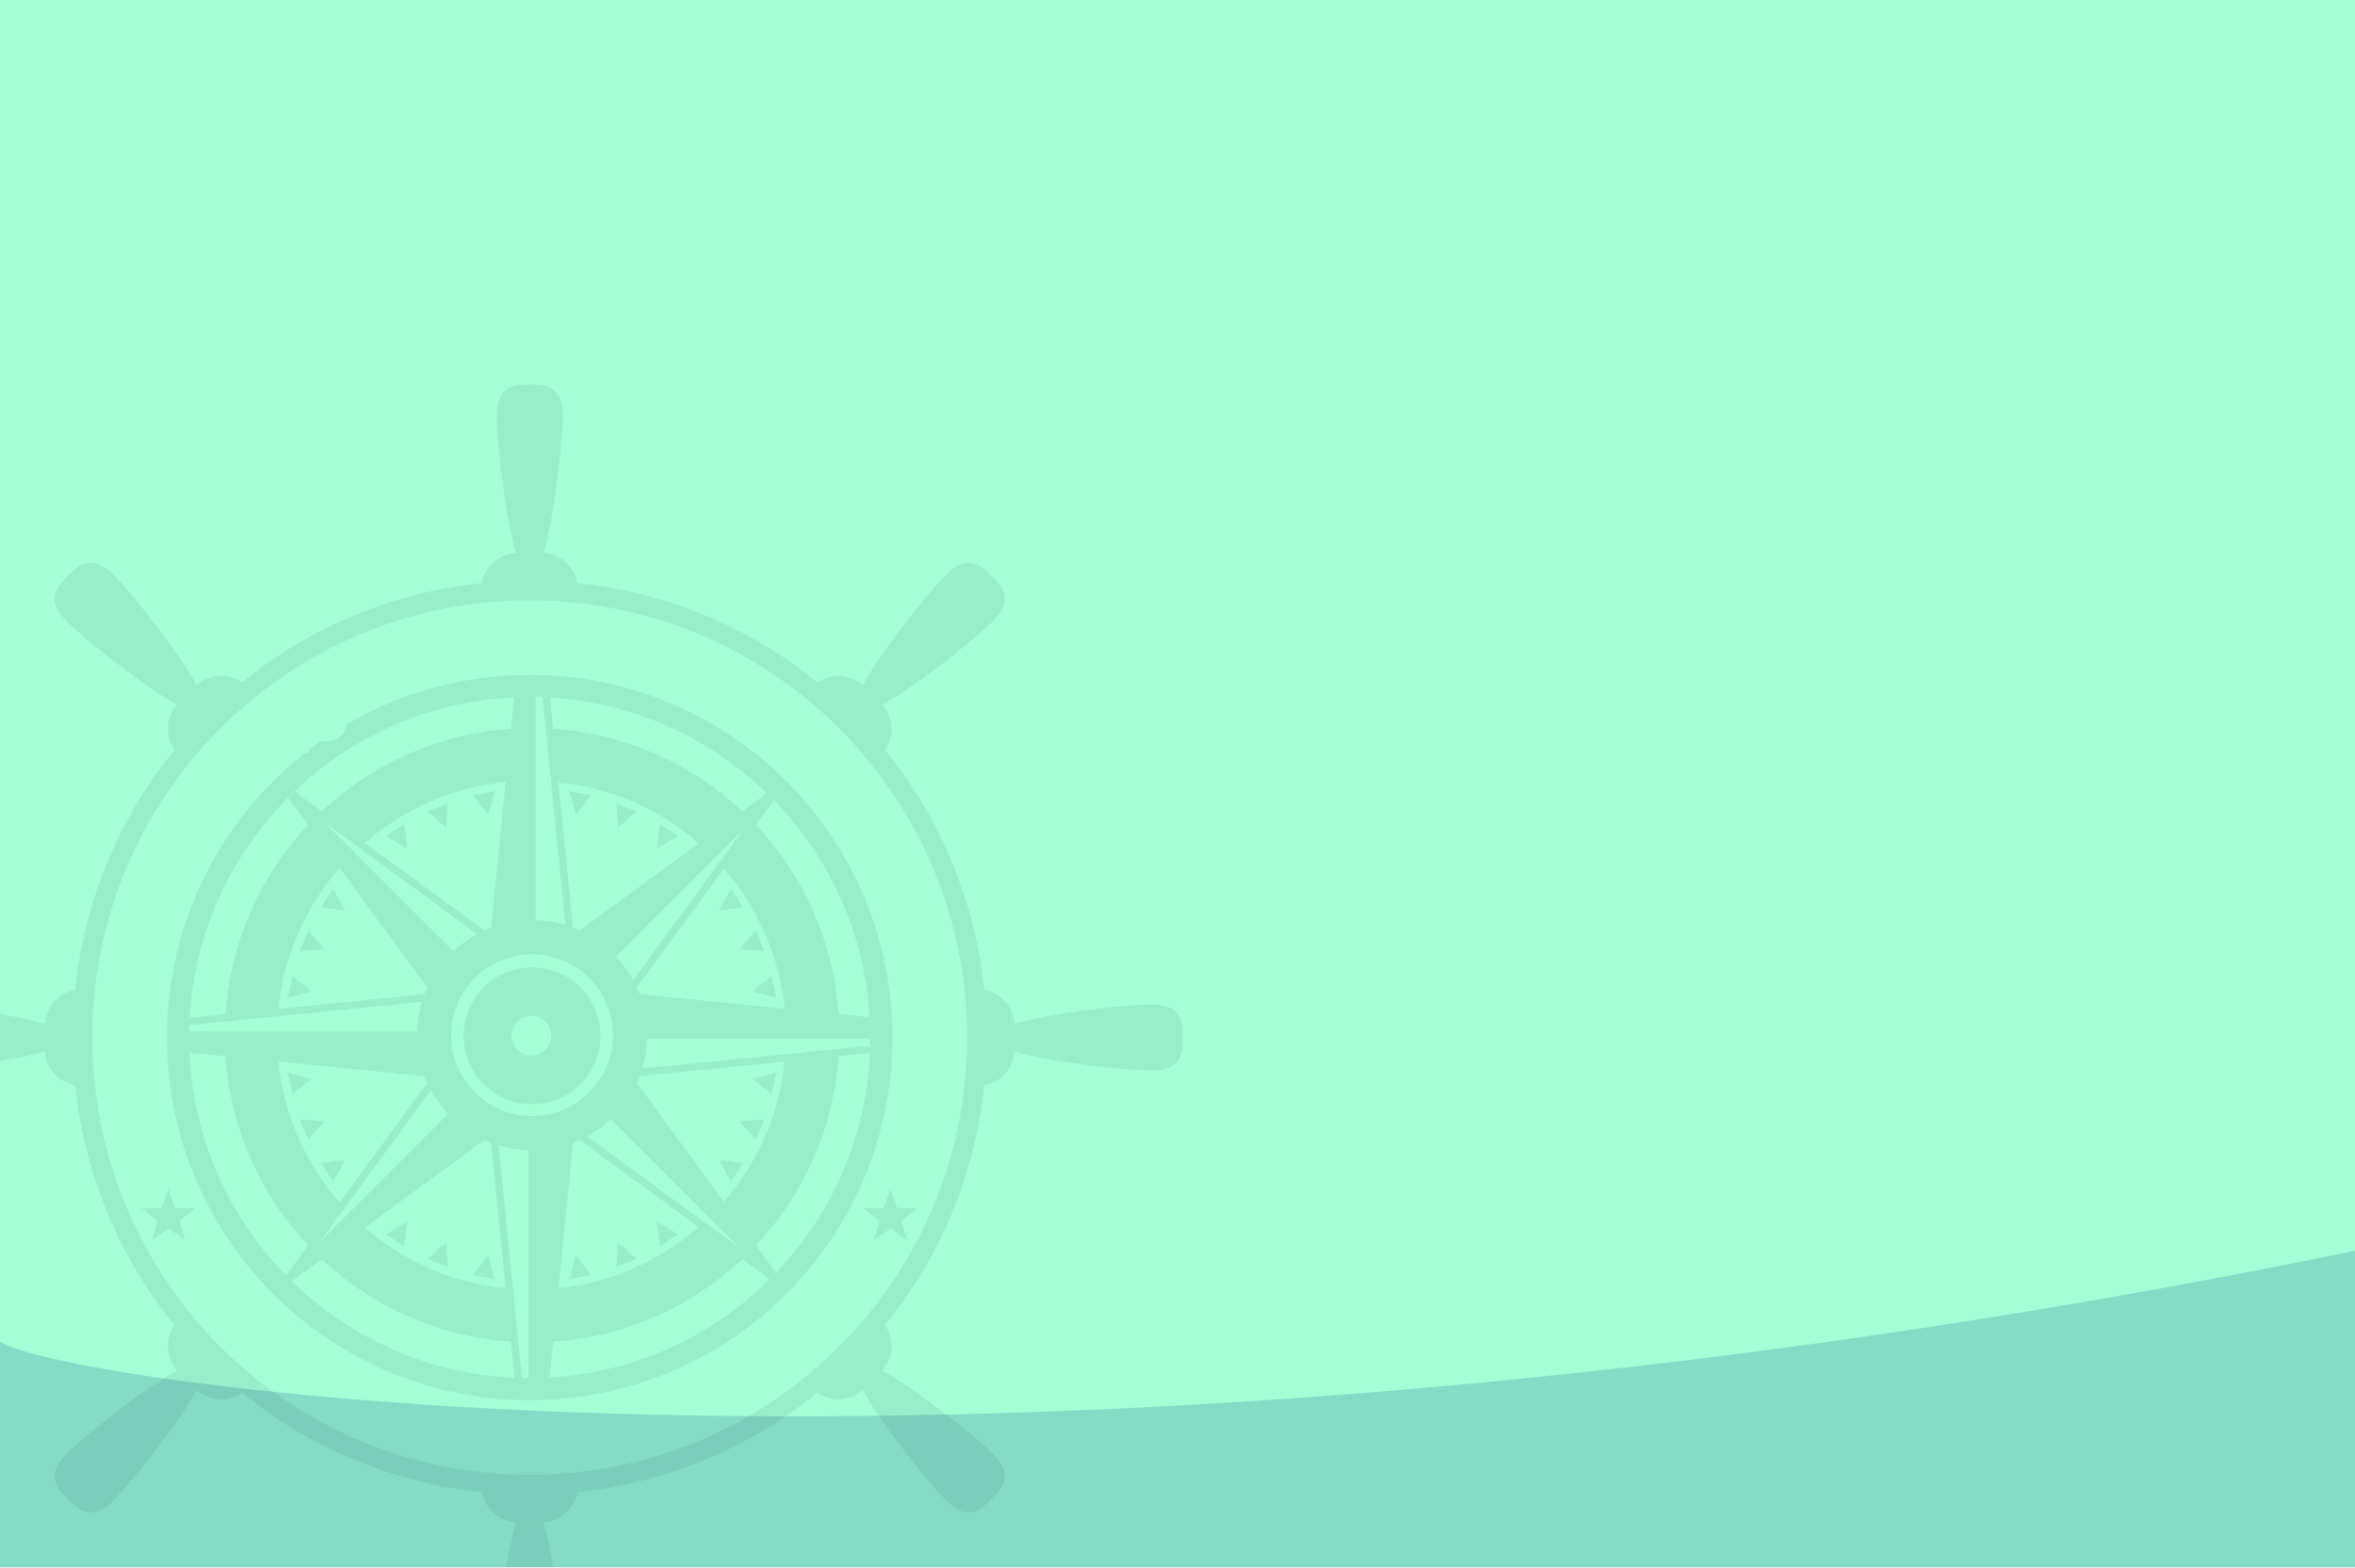
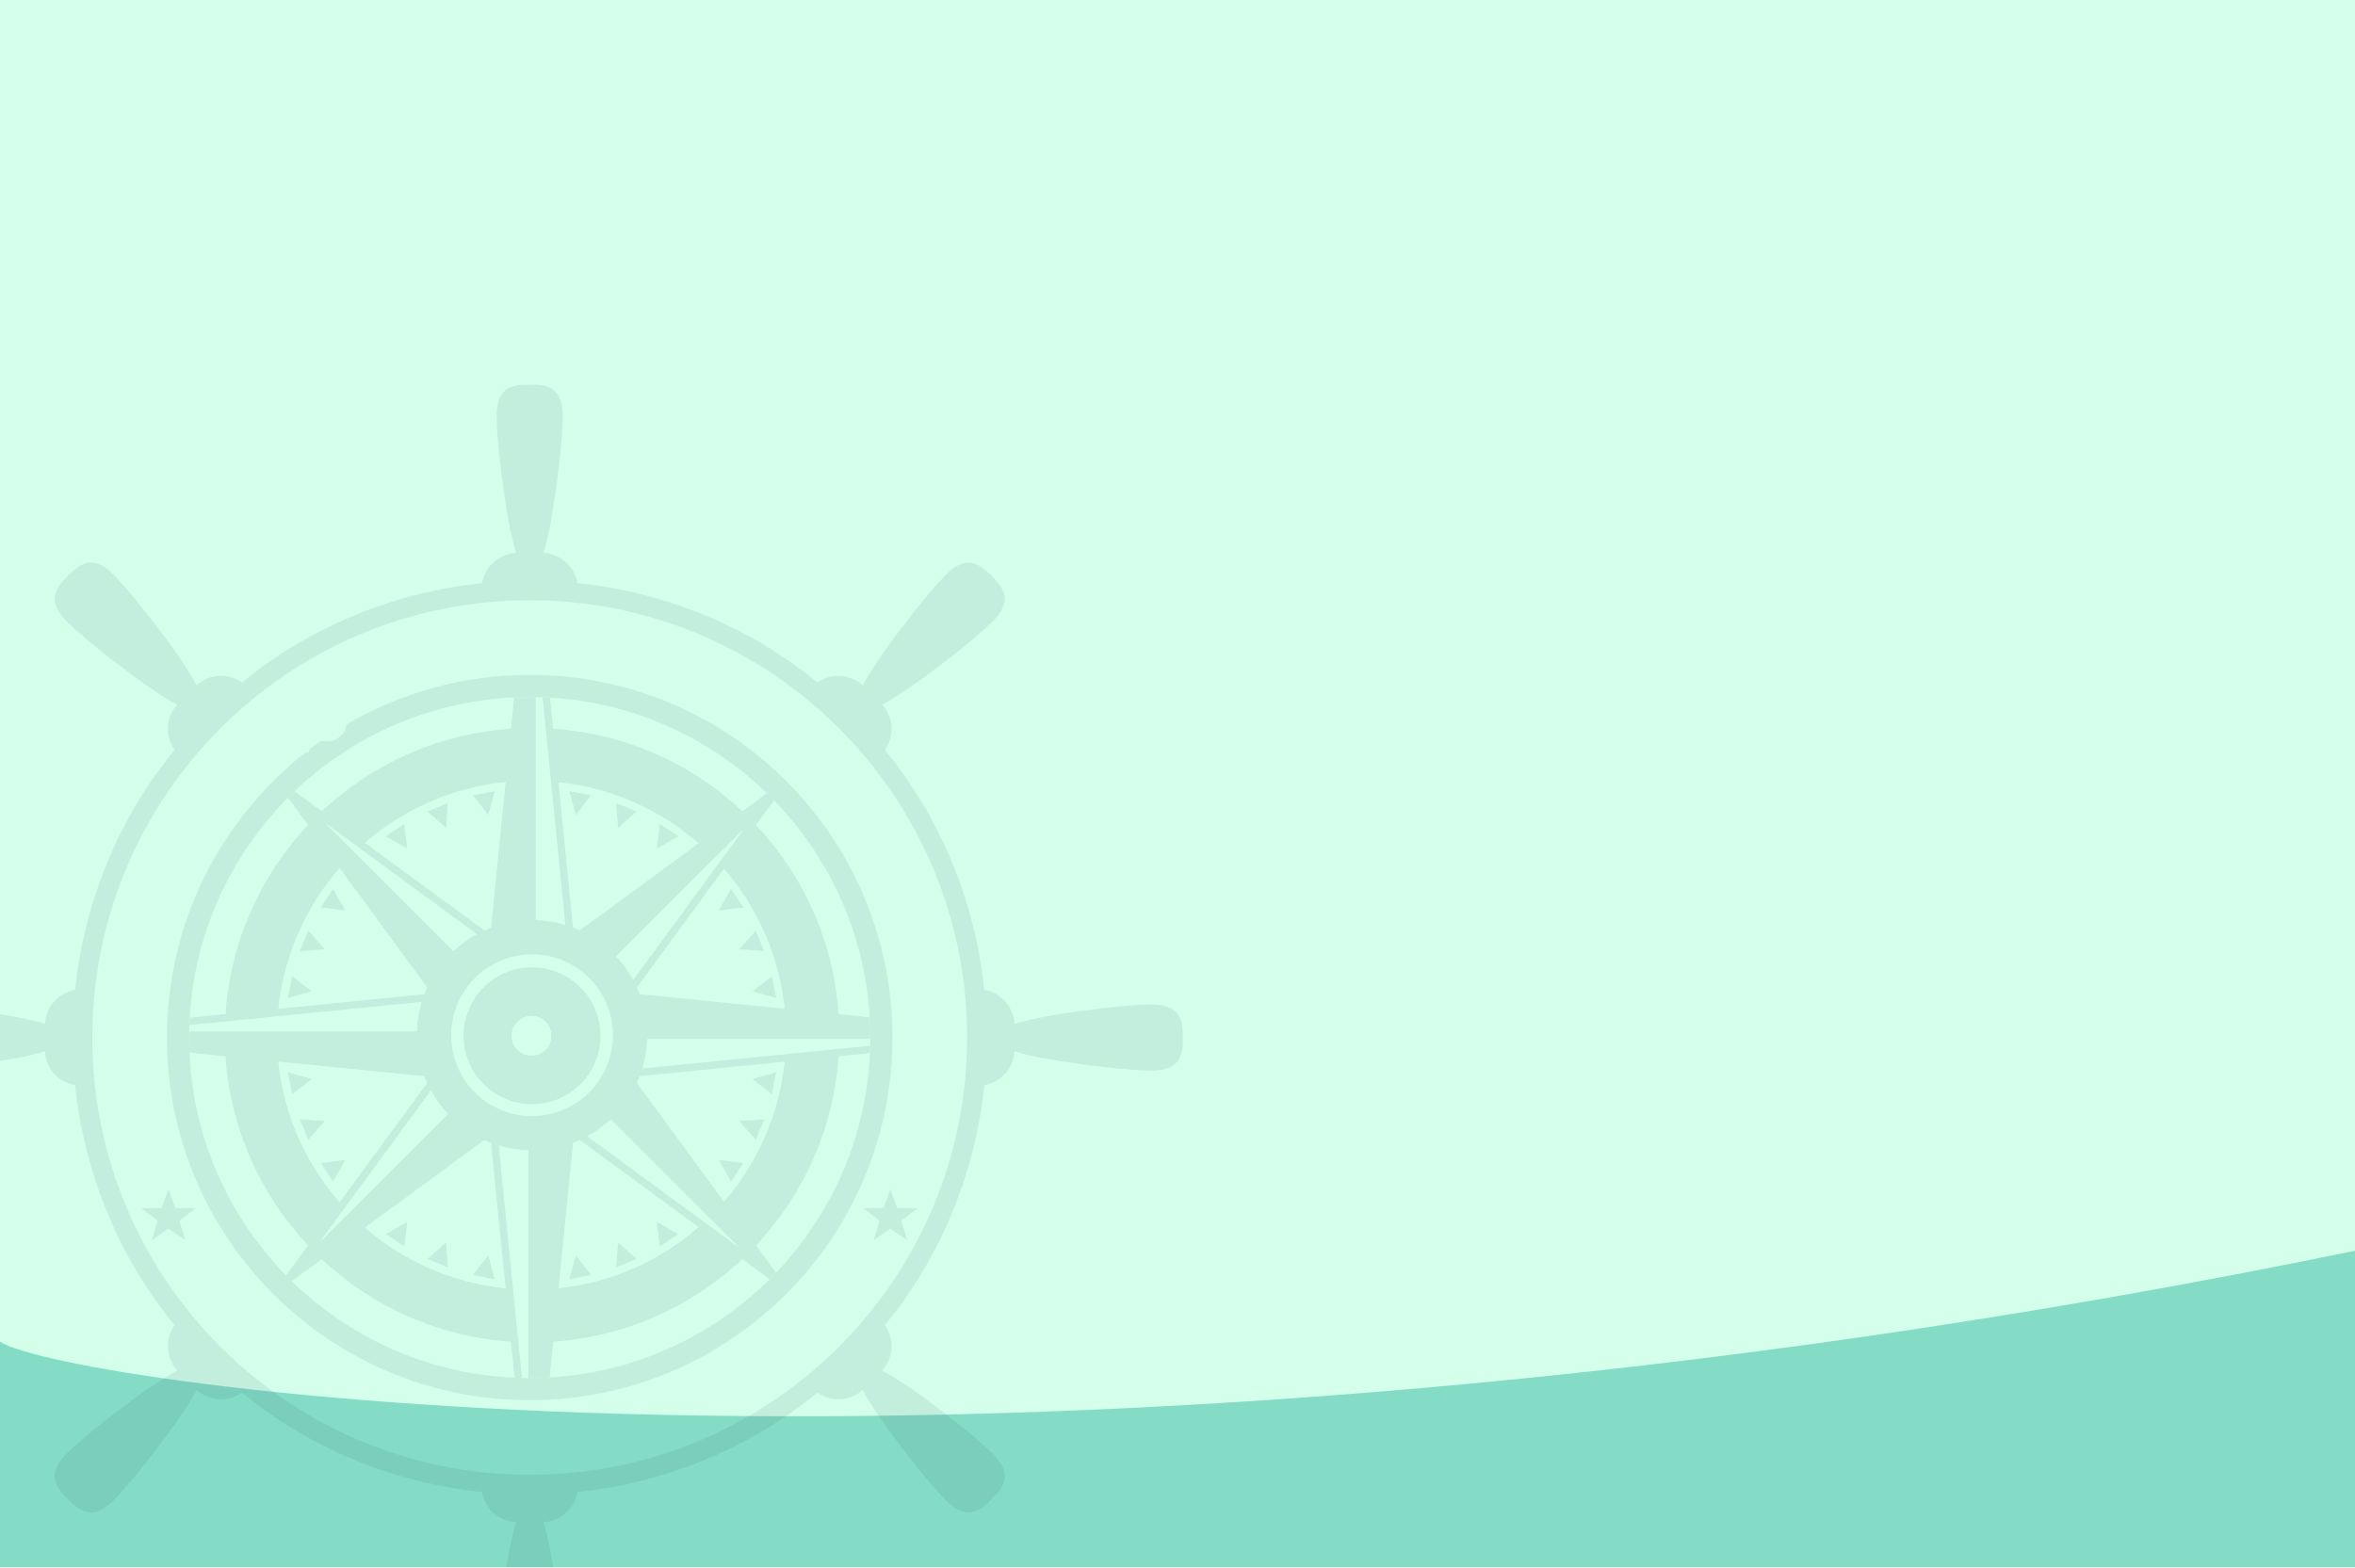
<svg xmlns="http://www.w3.org/2000/svg" width="1280" height="852" viewBox="0 0 1280 852" fill="none">
-   <rect width="1280" height="852" fill="#A5FFD6" />
+   <rect width="1280" height="852" fill="#D4FFEB" />
  <path d="M1280 852H0V729.425C34.4 752.472 551.5 829.97 1280 680V852Z" fill="#84DCC6" />
  <g clip-path="url(#clip0_50_963)">
    <mask id="mask0_50_963" style="mask-type:luminance" maskUnits="userSpaceOnUse" x="309" y="429" width="13" height="15">
      <path d="M312.958 443.287L309.308 429.996L321.401 432.393L312.958 443.287Z" fill="white" />
    </mask>
    <g mask="url(#mask0_50_963)">
      <path d="M312.958 443.287L309.308 429.996L321.401 432.393L312.958 443.287Z" fill="#003049" fill-opacity="0.08" />
    </g>
    <mask id="mask1_50_963" style="mask-type:luminance" maskUnits="userSpaceOnUse" x="334" y="436" width="13" height="15">
      <path d="M335.811 450.22L334.84 436.474L346.223 441.197L335.811 450.22Z" fill="white" />
    </mask>
    <g mask="url(#mask1_50_963)">
      <path d="M335.811 450.22L334.84 436.474L346.223 441.197L335.811 450.22Z" fill="#003049" fill-opacity="0.08" />
    </g>
    <mask id="mask2_50_963" style="mask-type:luminance" maskUnits="userSpaceOnUse" x="356" y="447" width="13" height="15">
      <path d="M356.87 461.48L358.602 447.808L368.854 454.659L356.87 461.48Z" fill="white" />
    </mask>
    <g mask="url(#mask2_50_963)">
      <path d="M356.87 461.48L358.602 447.808L368.854 454.659L356.87 461.48Z" fill="#003049" fill-opacity="0.08" />
    </g>
    <mask id="mask3_50_963" style="mask-type:luminance" maskUnits="userSpaceOnUse" x="390" y="483" width="15" height="13">
      <path d="M390.515 495.123L397.342 483.135L404.178 493.385L390.515 495.123Z" fill="white" />
    </mask>
    <g mask="url(#mask3_50_963)">
      <path d="M390.515 495.123L397.342 483.135L404.178 493.385L390.515 495.123Z" fill="#003049" fill-opacity="0.08" />
    </g>
    <mask id="mask4_50_963" style="mask-type:luminance" maskUnits="userSpaceOnUse" x="401" y="505" width="15" height="13">
      <path d="M415.499 517.15L401.75 516.167L410.776 505.762L415.499 517.15Z" fill="white" />
    </mask>
    <g mask="url(#mask4_50_963)">
      <path d="M415.499 517.15L401.75 516.167L410.776 505.762L415.499 517.15Z" fill="#003049" fill-opacity="0.08" />
    </g>
    <mask id="mask5_50_963" style="mask-type:luminance" maskUnits="userSpaceOnUse" x="408" y="530" width="14" height="13">
      <path d="M421.999 542.676L408.719 539.038L419.597 530.583L421.999 542.676Z" fill="white" />
    </mask>
    <g mask="url(#mask5_50_963)">
      <path d="M421.999 542.676L408.719 539.038L419.597 530.583L421.999 542.676Z" fill="#003049" fill-opacity="0.08" />
    </g>
    <mask id="mask6_50_963" style="mask-type:luminance" maskUnits="userSpaceOnUse" x="408" y="582" width="14" height="14">
      <path d="M419.597 595.026L408.719 586.591L421.999 582.947L419.597 595.026Z" fill="white" />
    </mask>
    <g mask="url(#mask6_50_963)">
      <path d="M419.597 595.026L408.719 586.591L421.999 582.947L419.597 595.026Z" fill="#003049" fill-opacity="0.08" />
    </g>
    <mask id="mask7_50_963" style="mask-type:luminance" maskUnits="userSpaceOnUse" x="401" y="608" width="15" height="12">
      <path d="M410.776 619.85L401.75 609.433L415.499 608.456L410.776 619.85Z" fill="white" />
    </mask>
    <g mask="url(#mask7_50_963)">
      <path d="M410.776 619.85L401.75 609.433L415.499 608.456L410.776 619.85Z" fill="#003049" fill-opacity="0.08" />
    </g>
    <mask id="mask8_50_963" style="mask-type:luminance" maskUnits="userSpaceOnUse" x="390" y="630" width="15" height="13">
      <path d="M397.342 642.482L390.515 630.511L404.178 632.23L397.342 642.482Z" fill="white" />
    </mask>
    <g mask="url(#mask8_50_963)">
      <path d="M397.342 642.482L390.515 630.511L404.178 632.23L397.342 642.482Z" fill="#003049" fill-opacity="0.08" />
    </g>
    <mask id="mask9_50_963" style="mask-type:luminance" maskUnits="userSpaceOnUse" x="356" y="664" width="13" height="14">
      <path d="M358.602 677.797L356.87 664.128L368.854 670.959L358.602 677.797Z" fill="white" />
    </mask>
    <g mask="url(#mask9_50_963)">
      <path d="M358.602 677.797L356.87 664.128L368.854 670.959L358.602 677.797Z" fill="#003049" fill-opacity="0.08" />
    </g>
    <mask id="mask10_50_963" style="mask-type:luminance" maskUnits="userSpaceOnUse" x="334" y="675" width="13" height="15">
      <path d="M334.84 689.135L335.811 675.412L346.223 684.426L334.84 689.135Z" fill="white" />
    </mask>
    <g mask="url(#mask10_50_963)">
      <path d="M334.84 689.135L335.811 675.412L346.223 684.426L334.84 689.135Z" fill="#003049" fill-opacity="0.08" />
    </g>
    <mask id="mask11_50_963" style="mask-type:luminance" maskUnits="userSpaceOnUse" x="309" y="682" width="13" height="14">
      <path d="M309.308 695.61L312.958 682.341L321.401 693.213L309.308 695.61Z" fill="white" />
    </mask>
    <g mask="url(#mask11_50_963)">
      <path d="M309.308 695.61L312.958 682.341L321.401 693.213L309.308 695.61Z" fill="#003049" fill-opacity="0.08" />
    </g>
    <mask id="mask12_50_963" style="mask-type:luminance" maskUnits="userSpaceOnUse" x="256" y="682" width="14" height="14">
      <path d="M269.046 695.61L256.968 693.213L265.402 682.341L269.046 695.61Z" fill="white" />
    </mask>
    <g mask="url(#mask12_50_963)">
      <path d="M269.046 695.61L256.968 693.213L265.402 682.341L269.046 695.61Z" fill="#003049" fill-opacity="0.08" />
    </g>
    <mask id="mask13_50_963" style="mask-type:luminance" maskUnits="userSpaceOnUse" x="232" y="675" width="12" height="15">
      <path d="M243.517 689.135L232.132 684.426L242.54 675.412L243.517 689.135Z" fill="white" />
    </mask>
    <g mask="url(#mask13_50_963)">
      <path d="M243.517 689.135L232.132 684.426L242.54 675.412L243.517 689.135Z" fill="#003049" fill-opacity="0.08" />
    </g>
    <mask id="mask14_50_963" style="mask-type:luminance" maskUnits="userSpaceOnUse" x="209" y="664" width="13" height="14">
      <path d="M219.772 677.797L209.517 670.959L221.491 664.128L219.772 677.797Z" fill="white" />
    </mask>
    <g mask="url(#mask14_50_963)">
      <path d="M219.772 677.797L209.517 670.959L221.491 664.128L219.772 677.797Z" fill="#003049" fill-opacity="0.08" />
    </g>
    <mask id="mask15_50_963" style="mask-type:luminance" maskUnits="userSpaceOnUse" x="174" y="630" width="14" height="13">
      <path d="M181.026 642.482L174.185 632.23L187.851 630.511L181.026 642.482Z" fill="white" />
    </mask>
    <g mask="url(#mask15_50_963)">
      <path d="M181.026 642.482L174.185 632.23L187.851 630.511L181.026 642.482Z" fill="#003049" fill-opacity="0.08" />
    </g>
    <mask id="mask16_50_963" style="mask-type:luminance" maskUnits="userSpaceOnUse" x="162" y="608" width="15" height="12">
      <path d="M167.565 619.85L162.862 608.456L176.59 609.433L167.565 619.85Z" fill="white" />
    </mask>
    <g mask="url(#mask16_50_963)">
      <path d="M167.565 619.85L162.862 608.456L176.59 609.433L167.565 619.85Z" fill="#003049" fill-opacity="0.08" />
    </g>
    <mask id="mask17_50_963" style="mask-type:luminance" maskUnits="userSpaceOnUse" x="156" y="582" width="14" height="14">
      <path d="M158.786 595.026L156.384 582.947L169.664 586.591L158.786 595.026Z" fill="white" />
    </mask>
    <g mask="url(#mask17_50_963)">
      <path d="M158.786 595.026L156.384 582.947L169.664 586.591L158.786 595.026Z" fill="#003049" fill-opacity="0.08" />
    </g>
    <mask id="mask18_50_963" style="mask-type:luminance" maskUnits="userSpaceOnUse" x="156" y="530" width="14" height="13">
      <path d="M156.384 542.676L158.786 530.583L169.664 539.038L156.384 542.676Z" fill="white" />
    </mask>
    <g mask="url(#mask18_50_963)">
      <path d="M156.384 542.676L158.786 530.583L169.664 539.038L156.384 542.676Z" fill="#003049" fill-opacity="0.08" />
    </g>
    <mask id="mask19_50_963" style="mask-type:luminance" maskUnits="userSpaceOnUse" x="162" y="505" width="15" height="13">
      <path d="M162.862 517.156L167.565 505.767L176.59 516.179L162.862 517.156Z" fill="white" />
    </mask>
    <g mask="url(#mask19_50_963)">
      <path d="M162.862 517.156L167.565 505.767L176.59 516.179L162.862 517.156Z" fill="#003049" fill-opacity="0.08" />
    </g>
    <mask id="mask20_50_963" style="mask-type:luminance" maskUnits="userSpaceOnUse" x="174" y="483" width="14" height="13">
      <path d="M187.851 495.123L174.185 493.385L181.026 483.135L187.851 495.123Z" fill="white" />
    </mask>
    <g mask="url(#mask20_50_963)">
      <path d="M187.851 495.123L174.185 493.385L181.026 483.135L187.851 495.123Z" fill="#003049" fill-opacity="0.08" />
    </g>
    <mask id="mask21_50_963" style="mask-type:luminance" maskUnits="userSpaceOnUse" x="209" y="447" width="13" height="15">
      <path d="M221.491 461.48L209.517 454.659L219.772 447.808L221.491 461.48Z" fill="white" />
    </mask>
    <g mask="url(#mask21_50_963)">
      <path d="M221.491 461.48L209.517 454.659L219.772 447.808L221.491 461.48Z" fill="#003049" fill-opacity="0.08" />
    </g>
    <mask id="mask22_50_963" style="mask-type:luminance" maskUnits="userSpaceOnUse" x="232" y="436" width="12" height="15">
      <path d="M242.54 450.22L232.132 441.197L243.517 436.474L242.54 450.22Z" fill="white" />
    </mask>
    <g mask="url(#mask22_50_963)">
      <path d="M242.54 450.22L232.132 441.197L243.517 436.474L242.54 450.22Z" fill="#003049" fill-opacity="0.08" />
    </g>
    <mask id="mask23_50_963" style="mask-type:luminance" maskUnits="userSpaceOnUse" x="256" y="429" width="14" height="15">
      <path d="M265.402 443.287L256.968 432.393L269.046 429.996L265.402 443.287Z" fill="white" />
    </mask>
    <g mask="url(#mask23_50_963)">
      <path d="M265.402 443.287L256.968 432.393L269.046 429.996L265.402 443.287Z" fill="#003049" fill-opacity="0.08" />
    </g>
    <mask id="mask24_50_963" style="mask-type:luminance" maskUnits="userSpaceOnUse" x="102" y="378" width="372" height="372">
-       <path d="M287.915 749.198C287.642 749.198 287.361 749.195 287.085 749.195V625.442C281.57 625.257 276.231 624.371 271.167 622.849L283.794 749.152C282.391 749.121 280.98 749.076 279.585 749.013L277.634 729.5C237.971 726.799 202.116 710.276 174.855 684.693L158.647 696.581C157.554 695.513 156.472 694.431 155.407 693.341L167.326 677.087C141.738 649.832 125.195 614.003 122.48 574.348L102.992 572.399C102.87 569.647 102.81 566.87 102.81 564.087C102.81 562.956 102.818 561.832 102.838 560.707H226.543C226.733 555.189 227.622 549.853 229.138 544.783L102.926 557.407C102.978 555.998 103.043 554.598 103.125 553.195L122.494 551.256C125.195 511.598 141.707 475.748 167.292 448.479L156.489 433.736C157.693 432.521 158.914 431.325 160.152 430.144L174.895 440.953C202.156 415.37 237.979 398.819 277.634 396.112L279.327 379.171C282.172 379.044 285.038 378.975 287.915 378.975C289.031 378.975 290.153 378.987 291.266 379.007V500.187C296.801 500.368 302.126 501.263 307.193 502.782L294.822 379.103C296.233 379.154 297.647 379.223 299.047 379.305L300.729 396.112C340.381 398.819 376.235 415.336 403.502 440.93L416.776 431.197C418.134 432.515 419.469 433.85 420.786 435.207L411.031 448.519C436.617 475.785 453.165 511.601 455.874 551.256L472.69 552.94C472.909 556.629 473.02 560.344 473.02 564.087C473.02 564.354 473.02 564.629 473.017 564.896H351.795C351.613 570.417 350.724 575.751 349.21 580.823L472.968 568.443C472.937 569.852 472.889 571.258 472.824 572.658L455.866 574.353C453.16 614.003 436.608 649.818 411.031 677.087L421.857 691.855C420.676 693.094 419.48 694.312 418.265 695.516L403.474 684.67C376.216 710.259 340.381 726.799 300.729 729.505L298.792 748.883C295.194 749.09 291.567 749.198 287.915 749.198ZM263.247 619.873L198.427 667.414C219.321 685.491 245.69 697.388 274.72 700.353L266.817 621.375C265.61 620.915 264.42 620.41 263.247 619.873ZM315.102 619.867C313.943 620.404 312.756 620.904 311.543 621.364L303.646 700.324C332.562 697.246 358.79 685.247 379.581 667.142L315.102 619.867ZM331.989 608.572C328.177 612.134 323.934 615.241 319.314 617.774L401.327 677.908L367.647 644.234L331.989 608.572ZM234.211 592.952L174.085 674.94L243.409 605.616C239.842 601.805 236.752 597.556 234.211 592.952ZM151.334 577.233C154.35 606.309 166.378 632.695 184.562 653.575L232.12 588.738C231.584 587.568 231.087 586.375 230.618 585.159L151.334 577.233ZM426.384 577.293L347.731 585.159C347.27 586.369 346.774 587.551 346.237 588.727L393.52 653.197C411.5 632.392 423.377 606.164 426.384 577.293ZM289.179 518.931C264.936 518.931 245.309 538.589 245.309 562.812C245.309 587.034 264.936 606.681 289.179 606.681C313.395 606.681 333.051 587.034 333.051 562.812C333.051 538.589 313.395 518.931 289.179 518.931ZM184.562 472.02C166.378 492.908 154.398 519.297 151.374 548.373L230.621 540.441C231.087 539.237 231.584 538.044 232.12 536.868L184.562 472.02ZM393.514 472.409L346.237 536.885C346.765 538.055 347.265 539.237 347.719 540.435L426.427 548.31C423.414 519.439 411.511 493.22 393.514 472.409ZM404.255 450.697L334.939 520.007C338.501 523.815 341.605 528.064 344.127 532.668L404.255 450.697ZM177.056 447.712L246.383 517.039C250.191 513.478 254.44 510.382 259.041 507.846L177.056 447.712ZM303.646 425.336L311.543 504.259C312.748 504.719 313.929 505.216 315.096 505.75L379.609 458.447C358.809 440.348 332.568 428.406 303.646 425.336ZM274.726 425.233C245.698 428.184 219.346 440.138 198.452 458.22L263.255 505.75C264.434 505.216 265.612 504.719 266.817 504.254L274.726 425.233Z" fill="white" />
+       <path d="M287.915 749.198C287.642 749.198 287.361 749.195 287.085 749.195V625.442C281.57 625.257 276.231 624.371 271.167 622.849L283.794 749.152C282.391 749.121 280.98 749.076 279.585 749.013L277.634 729.5C237.971 726.799 202.116 710.276 174.855 684.693L158.647 696.581C157.554 695.513 156.472 694.431 155.407 693.341L167.326 677.087C141.738 649.832 125.195 614.003 122.48 574.348L102.992 572.399C102.87 569.647 102.81 566.87 102.81 564.087C102.81 562.956 102.818 561.832 102.838 560.707H226.543C226.733 555.189 227.622 549.853 229.138 544.783L102.926 557.407C102.978 555.998 103.043 554.598 103.125 553.195L122.494 551.256C125.195 511.598 141.707 475.748 167.292 448.479L156.489 433.736C157.693 432.521 158.914 431.325 160.152 430.144L174.895 440.953C202.156 415.37 237.979 398.819 277.634 396.112L279.327 379.171C282.172 379.044 285.038 378.975 287.915 378.975C289.031 378.975 290.153 378.987 291.266 379.007V500.187C296.801 500.368 302.126 501.263 307.193 502.782L294.822 379.103C296.233 379.154 297.647 379.223 299.047 379.305L300.729 396.112C340.381 398.819 376.235 415.336 403.502 440.93L416.776 431.197C418.134 432.515 419.469 433.85 420.786 435.207L411.031 448.519C436.617 475.785 453.165 511.601 455.874 551.256L472.69 552.94C472.909 556.629 473.02 560.344 473.02 564.087C473.02 564.354 473.02 564.629 473.017 564.896H351.795C351.613 570.417 350.724 575.751 349.21 580.823L472.969 568.443C472.937 569.852 472.889 571.258 472.824 572.658L455.866 574.353C453.16 614.003 436.608 649.818 411.031 677.087L421.857 691.855C420.676 693.094 419.48 694.312 418.265 695.516L403.474 684.67C376.216 710.259 340.381 726.799 300.729 729.505L298.792 748.883C295.194 749.09 291.567 749.198 287.915 749.198ZM263.247 619.873L198.427 667.414C219.321 685.491 245.69 697.388 274.72 700.353L266.817 621.375C265.61 620.915 264.42 620.41 263.247 619.873ZM315.102 619.867C313.943 620.404 312.756 620.904 311.543 621.364L303.646 700.324C332.562 697.246 358.79 685.247 379.581 667.142L315.102 619.867ZM331.989 608.572C328.177 612.134 323.934 615.241 319.314 617.774L401.327 677.908L367.647 644.234L331.989 608.572ZM234.211 592.952L174.085 674.94L243.409 605.616C239.842 601.805 236.752 597.556 234.211 592.952ZM151.334 577.233C154.35 606.309 166.378 632.695 184.562 653.575L232.12 588.738C231.584 587.568 231.087 586.375 230.618 585.16L151.334 577.233ZM426.384 577.293L347.731 585.16C347.27 586.369 346.774 587.551 346.237 588.727L393.52 653.197C411.5 632.392 423.377 606.164 426.384 577.293ZM289.179 518.931C264.936 518.931 245.309 538.589 245.309 562.812C245.309 587.034 264.936 606.681 289.179 606.681C313.395 606.681 333.051 587.034 333.051 562.812C333.051 538.589 313.395 518.931 289.179 518.931ZM184.562 472.02C166.378 492.908 154.398 519.297 151.374 548.373L230.621 540.441C231.087 539.237 231.584 538.044 232.12 536.868L184.562 472.02ZM393.514 472.409L346.237 536.885C346.765 538.055 347.265 539.237 347.719 540.435L426.427 548.31C423.414 519.439 411.511 493.22 393.514 472.409ZM404.255 450.697L334.939 520.007C338.501 523.815 341.605 528.064 344.127 532.668L404.255 450.697ZM177.056 447.712L246.383 517.039C250.191 513.478 254.44 510.382 259.041 507.846L177.056 447.712ZM303.646 425.336L311.543 504.259C312.748 504.719 313.929 505.216 315.096 505.75L379.609 458.447C358.809 440.348 332.568 428.406 303.646 425.336ZM274.726 425.233C245.698 428.184 219.346 440.138 198.452 458.22L263.255 505.75C264.434 505.216 265.612 504.719 266.817 504.254L274.726 425.233Z" fill="white" />
    </mask>
    <g mask="url(#mask24_50_963)">
-       <path d="M287.915 749.198C287.642 749.198 287.361 749.195 287.085 749.195V625.442C281.57 625.257 276.231 624.371 271.167 622.849L283.794 749.152C282.391 749.121 280.98 749.076 279.585 749.013L277.634 729.5C237.971 726.799 202.116 710.276 174.855 684.693L158.647 696.581C157.554 695.513 156.472 694.431 155.407 693.341L167.326 677.087C141.738 649.832 125.195 614.003 122.48 574.348L102.992 572.399C102.87 569.647 102.81 566.87 102.81 564.087C102.81 562.956 102.818 561.832 102.838 560.707H226.543C226.733 555.189 227.622 549.853 229.138 544.783L102.926 557.407C102.978 555.998 103.043 554.598 103.125 553.195L122.494 551.256C125.195 511.598 141.707 475.748 167.292 448.479L156.489 433.736C157.693 432.521 158.914 431.325 160.152 430.144L174.895 440.953C202.156 415.37 237.979 398.819 277.634 396.112L279.327 379.171C282.172 379.044 285.038 378.975 287.915 378.975C289.031 378.975 290.153 378.987 291.266 379.007V500.187C296.801 500.368 302.126 501.263 307.193 502.782L294.822 379.103C296.233 379.154 297.647 379.223 299.047 379.305L300.729 396.112C340.381 398.819 376.235 415.336 403.502 440.93L416.776 431.197C418.134 432.515 419.469 433.85 420.786 435.207L411.031 448.519C436.617 475.785 453.165 511.601 455.874 551.256L472.69 552.94C472.909 556.629 473.02 560.344 473.02 564.087C473.02 564.354 473.02 564.629 473.017 564.896H351.795C351.613 570.417 350.724 575.751 349.21 580.823L472.968 568.443C472.937 569.852 472.889 571.258 472.824 572.658L455.866 574.353C453.16 614.003 436.608 649.818 411.031 677.087L421.857 691.855C420.676 693.094 419.48 694.312 418.265 695.516L403.474 684.67C376.216 710.259 340.381 726.799 300.729 729.505L298.792 748.883C295.194 749.09 291.567 749.198 287.915 749.198ZM263.247 619.873L198.427 667.414C219.321 685.491 245.69 697.388 274.72 700.353L266.817 621.375C265.61 620.915 264.42 620.41 263.247 619.873ZM315.102 619.867C313.943 620.404 312.756 620.904 311.543 621.364L303.646 700.324C332.562 697.246 358.79 685.247 379.581 667.142L315.102 619.867ZM331.989 608.572C328.177 612.134 323.934 615.241 319.314 617.774L401.327 677.908L367.647 644.234L331.989 608.572ZM234.211 592.952L174.085 674.94L243.409 605.616C239.842 601.805 236.752 597.556 234.211 592.952ZM151.334 577.233C154.35 606.309 166.378 632.695 184.562 653.575L232.12 588.738C231.584 587.568 231.087 586.375 230.618 585.159L151.334 577.233ZM426.384 577.293L347.731 585.159C347.27 586.369 346.774 587.551 346.237 588.727L393.52 653.197C411.5 632.392 423.377 606.164 426.384 577.293ZM289.179 518.931C264.936 518.931 245.309 538.589 245.309 562.812C245.309 587.034 264.936 606.681 289.179 606.681C313.395 606.681 333.051 587.034 333.051 562.812C333.051 538.589 313.395 518.931 289.179 518.931ZM184.562 472.02C166.378 492.908 154.398 519.297 151.374 548.373L230.621 540.441C231.087 539.237 231.584 538.044 232.12 536.868L184.562 472.02ZM393.514 472.409L346.237 536.885C346.765 538.055 347.265 539.237 347.719 540.435L426.427 548.31C423.414 519.439 411.511 493.22 393.514 472.409ZM404.255 450.697L334.939 520.007C338.501 523.815 341.605 528.064 344.127 532.668L404.255 450.697ZM177.056 447.712L246.383 517.039C250.191 513.478 254.44 510.382 259.041 507.846L177.056 447.712ZM303.646 425.336L311.543 504.259C312.748 504.719 313.929 505.216 315.096 505.75L379.609 458.447C358.809 440.348 332.568 428.406 303.646 425.336ZM274.726 425.233C245.698 428.184 219.346 440.138 198.452 458.22L263.255 505.75C264.434 505.216 265.612 504.719 266.817 504.254L274.726 425.233Z" fill="#003049" fill-opacity="0.08" />
+       <path d="M287.915 749.198C287.642 749.198 287.361 749.195 287.085 749.195V625.442C281.57 625.257 276.231 624.371 271.167 622.849L283.794 749.152C282.391 749.121 280.98 749.076 279.585 749.013L277.634 729.5C237.971 726.799 202.116 710.276 174.855 684.693L158.647 696.581C157.554 695.513 156.472 694.431 155.407 693.341L167.326 677.087C141.738 649.832 125.195 614.003 122.48 574.348L102.992 572.399C102.87 569.647 102.81 566.87 102.81 564.087C102.81 562.956 102.818 561.832 102.838 560.707H226.543C226.733 555.189 227.622 549.853 229.138 544.783L102.926 557.407C102.978 555.998 103.043 554.598 103.125 553.195L122.494 551.256C125.195 511.598 141.707 475.748 167.292 448.479L156.489 433.736C157.693 432.521 158.914 431.325 160.152 430.144L174.895 440.953C202.156 415.37 237.979 398.819 277.634 396.112L279.327 379.171C282.172 379.044 285.038 378.975 287.915 378.975C289.031 378.975 290.153 378.987 291.266 379.007V500.187C296.801 500.368 302.126 501.263 307.193 502.782L294.822 379.103C296.233 379.154 297.647 379.223 299.047 379.305L300.729 396.112C340.381 398.819 376.235 415.336 403.502 440.93L416.776 431.197C418.134 432.515 419.469 433.85 420.786 435.207L411.031 448.519C436.617 475.785 453.165 511.601 455.874 551.256L472.69 552.94C472.909 556.629 473.02 560.344 473.02 564.087C473.02 564.354 473.02 564.629 473.017 564.896H351.795C351.613 570.417 350.724 575.751 349.21 580.823L472.969 568.443C472.937 569.852 472.889 571.258 472.824 572.658L455.866 574.353C453.16 614.003 436.608 649.818 411.031 677.087L421.857 691.855C420.676 693.094 419.48 694.312 418.265 695.516L403.474 684.67C376.216 710.259 340.381 726.799 300.729 729.505L298.792 748.883C295.194 749.09 291.567 749.198 287.915 749.198ZM263.247 619.873L198.427 667.414C219.321 685.491 245.69 697.388 274.72 700.353L266.817 621.375C265.61 620.915 264.42 620.41 263.247 619.873ZM315.102 619.867C313.943 620.404 312.756 620.904 311.543 621.364L303.646 700.324C332.562 697.246 358.79 685.247 379.581 667.142L315.102 619.867ZM331.989 608.572C328.177 612.134 323.934 615.241 319.314 617.774L401.327 677.908L367.647 644.234L331.989 608.572ZM234.211 592.952L174.085 674.94L243.409 605.616C239.842 601.805 236.752 597.556 234.211 592.952ZM151.334 577.233C154.35 606.309 166.378 632.695 184.562 653.575L232.12 588.738C231.584 587.568 231.087 586.375 230.618 585.16L151.334 577.233ZM426.384 577.293L347.731 585.16C347.27 586.369 346.774 587.551 346.237 588.727L393.52 653.197C411.5 632.392 423.377 606.164 426.384 577.293ZM289.179 518.931C264.936 518.931 245.309 538.589 245.309 562.812C245.309 587.034 264.936 606.681 289.179 606.681C313.395 606.681 333.051 587.034 333.051 562.812C333.051 538.589 313.395 518.931 289.179 518.931ZM184.562 472.02C166.378 492.908 154.398 519.297 151.374 548.373L230.621 540.441C231.087 539.237 231.584 538.044 232.12 536.868L184.562 472.02ZM393.514 472.409L346.237 536.885C346.765 538.055 347.265 539.237 347.719 540.435L426.427 548.31C423.414 519.439 411.511 493.22 393.514 472.409ZM404.255 450.697L334.939 520.007C338.501 523.815 341.605 528.064 344.127 532.668L404.255 450.697ZM177.056 447.712L246.383 517.039C250.191 513.478 254.44 510.382 259.041 507.846L177.056 447.712ZM303.646 425.336L311.543 504.259C312.748 504.719 313.929 505.216 315.096 505.75L379.609 458.447C358.809 440.348 332.568 428.406 303.646 425.336ZM274.726 425.233C245.698 428.184 219.346 440.138 198.452 458.22L263.255 505.75C264.434 505.216 265.612 504.719 266.817 504.254L274.726 425.233Z" fill="#003049" fill-opacity="0.08" />
    </g>
    <mask id="mask25_50_963" style="mask-type:luminance" maskUnits="userSpaceOnUse" x="251" y="525" width="76" height="76">
      <path d="M289.179 600.396C268.577 600.396 251.881 583.7 251.881 563.115C251.881 542.514 268.577 525.818 289.179 525.818C309.771 525.818 326.456 542.514 326.456 563.115C326.456 583.7 309.771 600.396 289.179 600.396ZM288.878 552.36C282.951 552.36 278.128 557.18 278.128 563.115C278.128 569.045 282.951 573.859 288.878 573.859C294.816 573.859 299.627 569.045 299.627 563.115C299.627 557.18 294.816 552.36 288.878 552.36Z" fill="white" />
    </mask>
    <g mask="url(#mask25_50_963)">
      <path d="M289.179 600.396C268.577 600.396 251.881 583.7 251.881 563.115C251.881 542.514 268.577 525.818 289.179 525.818C309.771 525.818 326.456 542.514 326.456 563.115C326.456 583.7 309.771 600.396 289.179 600.396ZM288.878 552.36C282.951 552.36 278.128 557.18 278.128 563.115C278.128 569.045 282.951 573.859 288.878 573.859C294.816 573.859 299.627 569.045 299.627 563.115C299.627 557.18 294.816 552.36 288.878 552.36Z" fill="#003049" fill-opacity="0.08" />
    </g>
-     <path d="M287.915 919.087C277.983 919.087 269.929 917.7 269.929 901.652C270.057 892.538 271.014 883.376 272.105 874.333C274.002 858.62 276.157 842.816 280.443 827.542C272.309 827.13 265.053 821.641 262.645 813.808C262.338 812.942 262.202 812.039 262.006 811.15C214.575 806.359 168.354 787.498 131.534 757.113C130.829 757.689 130.003 758.101 129.208 758.539C126.385 760.03 123.261 760.757 120.143 760.757C115.326 760.757 110.529 759.019 106.911 755.665C101.995 765.011 95.04 774.426 88.8 782.823C80.403 794.138 71.582 805.22 61.934 815.498C57.013 820.422 52.968 822.322 49.396 822.322C44.73 822.322 40.867 819.087 36.891 815.111C29.865 808.088 25.162 801.414 36.505 790.071C43.037 783.715 50.194 777.902 57.356 772.29C69.807 762.52 82.513 752.864 96.343 745.091C90.874 739.056 89.638 730.045 93.469 722.8C93.861 721.979 94.401 721.23 94.887 720.471C64.53 683.56 45.672 637.489 40.847 589.996C39.947 589.908 39.061 589.613 38.198 589.357C30.439 586.969 24.77 579.678 24.46 571.559C14.373 574.703 2.797 576.435 -7.552 577.96C-21.49 580.022 -35.563 581.627 -49.655 582.07C-65.701 582.07 -67.087 574.021 -67.087 564.087C-67.087 554.152 -65.701 546.104 -49.655 546.104C-40.544 546.232 -31.371 547.186 -22.337 548.279C-6.62 550.176 9.193 552.326 24.46 556.615C24.869 548.472 30.362 541.228 38.198 538.814C39.052 538.51 39.967 538.365 40.847 538.177C45.647 490.747 64.501 444.528 94.887 407.705C94.313 406.998 93.901 406.174 93.469 405.379C89.67 398.202 90.814 389.043 96.343 383.082C86.989 378.166 77.577 371.205 69.185 364.977C57.864 356.579 46.78 347.758 36.505 338.102C25.162 326.765 29.865 320.085 36.891 313.062C40.864 309.086 44.73 305.851 49.396 305.851C52.968 305.851 57.013 307.751 61.934 312.676C68.282 319.208 74.098 326.364 79.718 333.527C89.485 345.977 99.141 358.686 106.911 372.509C110.595 369.183 115.38 367.422 120.197 367.422C123.281 367.422 126.379 368.144 129.211 369.64C130.032 370.029 130.778 370.566 131.534 371.06C168.439 340.704 214.515 321.843 262.006 317.024C262.094 316.121 262.389 315.237 262.645 314.365C265.053 306.533 272.309 301.043 280.443 300.631C276.157 285.361 274.002 269.553 272.105 253.834C271.014 244.803 270.057 235.629 269.929 226.521C269.929 210.473 277.983 209.087 287.915 209.087C297.846 209.087 305.895 210.473 305.895 226.521C305.455 240.605 303.853 254.683 301.788 268.622C300.252 278.968 298.528 290.549 295.384 300.631C303.507 300.944 310.797 306.607 313.188 314.365C313.489 315.226 313.637 316.135 313.821 317.024C361.258 321.82 407.47 340.675 444.296 371.06C445 370.484 445.827 370.069 446.622 369.64C449.451 368.144 452.552 367.422 455.636 367.422C460.453 367.422 465.238 369.183 468.919 372.509C476.689 358.686 486.345 345.977 496.112 333.527C501.729 326.364 507.546 319.208 513.899 312.676C518.817 307.751 522.862 305.851 526.434 305.851C531.097 305.851 534.963 309.086 538.936 313.062C545.965 320.085 550.671 326.765 539.328 338.102C529.05 347.758 517.963 356.579 506.645 364.977C498.253 371.205 488.838 378.166 479.483 383.082C485.016 389.043 486.16 398.202 482.363 405.373C481.966 406.2 481.432 406.949 480.935 407.705C511.297 444.614 530.155 490.69 534.98 538.177C535.883 538.265 536.757 538.561 537.632 538.814C545.468 541.228 550.957 548.472 551.369 556.615C566.637 552.326 582.445 550.176 598.164 548.279C607.204 547.186 616.374 546.232 625.482 546.104C641.528 546.104 642.913 554.152 642.913 564.087C642.913 574.021 641.528 582.07 625.482 582.07C611.398 581.627 597.323 580.022 583.376 577.96C573.033 576.435 561.448 574.703 551.369 571.559C551.06 579.678 545.391 586.969 537.632 589.357C536.777 589.664 535.863 589.809 534.98 589.996C530.177 637.427 511.328 683.645 480.935 720.471C481.514 721.173 481.929 722.002 482.363 722.8C486.192 730.045 484.953 739.056 479.483 745.091C493.314 752.864 506.02 762.52 518.474 772.29C525.63 777.902 532.793 783.715 539.328 790.071C550.671 801.414 545.965 808.088 538.936 815.111C534.963 819.087 531.097 822.322 526.434 822.322C522.862 822.322 518.817 820.422 513.899 815.498C504.245 805.22 495.427 794.138 487.027 782.823C480.793 774.426 473.832 765.011 468.919 755.665C465.301 759.019 460.504 760.757 455.687 760.757C452.569 760.757 449.442 760.03 446.622 758.539C445.798 758.144 445.049 757.601 444.296 757.113C407.382 787.47 361.312 806.33 313.821 811.15C313.733 812.056 313.441 812.936 313.188 813.808C310.797 821.567 303.507 827.235 295.384 827.542C298.528 837.624 300.252 849.208 301.788 859.552C303.853 873.49 305.455 887.563 305.895 901.652C305.895 917.7 297.846 919.087 287.915 919.087ZM287.915 326.353C156.614 326.353 50.179 432.788 50.179 564.087C50.179 695.391 156.614 801.826 287.915 801.826C419.216 801.826 525.65 695.391 525.65 564.087C525.65 432.788 419.216 326.353 287.915 326.353ZM287.915 761.257C179.021 761.257 90.743 672.984 90.743 564.087C90.743 501.254 120.131 445.287 165.918 409.179C166.077 409.292 166.261 409.372 166.463 409.417C166.551 409.434 166.639 409.443 166.721 409.443C166.98 409.443 167.215 409.363 167.428 409.202C167.783 408.943 168.045 408.341 168.212 407.395C170.297 405.802 172.41 404.249 174.557 402.738C174.912 402.763 175.29 402.797 175.693 402.846C176.604 402.956 177.442 403.01 178.201 403.01C178.996 403.01 179.706 402.951 180.328 402.829C181.552 402.584 182.869 401.957 184.27 400.92C186.283 399.429 187.504 397.668 187.916 395.655C188.03 395.109 188.087 394.561 188.089 394.013C217.372 376.789 251.486 366.911 287.915 366.911C396.809 366.911 485.087 455.195 485.087 564.087C485.087 672.984 396.809 761.257 287.915 761.257ZM287.086 749.195C287.361 749.195 287.642 749.198 287.915 749.198C291.567 749.198 295.194 749.09 298.792 748.883C345.306 746.187 387.212 726.316 418.265 695.516C419.48 694.312 420.676 693.094 421.857 691.855C451.717 660.556 470.722 618.813 472.824 572.658C472.889 571.258 472.937 569.852 472.969 568.443C472.997 567.265 473.011 566.08 473.017 564.896C473.02 564.629 473.02 564.354 473.02 564.087C473.02 560.344 472.909 556.629 472.69 552.94C469.975 507.267 450.697 466.044 420.787 435.207C419.469 433.85 418.134 432.515 416.777 431.197C385.937 401.287 344.723 382.014 299.048 379.305C297.648 379.223 296.233 379.154 294.822 379.103C293.635 379.061 292.459 379.027 291.266 379.007C290.153 378.987 289.031 378.975 287.915 378.975C285.038 378.975 282.173 379.044 279.327 379.171C233.183 381.279 191.446 400.284 160.152 430.144C158.914 431.325 157.693 432.521 156.489 433.736C125.695 464.786 105.823 506.687 103.125 553.195C103.043 554.598 102.978 555.998 102.927 557.407C102.89 558.503 102.858 559.608 102.839 560.707C102.819 561.832 102.81 562.956 102.81 564.087C102.81 566.87 102.87 569.647 102.992 572.399C105.068 619.393 124.664 661.825 155.407 693.341C156.472 694.431 157.554 695.513 158.647 696.581C190.16 727.333 232.589 746.934 279.585 749.013C280.98 749.076 282.391 749.121 283.794 749.152C284.893 749.175 285.984 749.189 287.086 749.195Z" fill="#003049" fill-opacity="0.08" />
+     <path d="M287.915 919.087C277.983 919.087 269.929 917.7 269.929 901.652C270.057 892.538 271.014 883.376 272.105 874.333C274.002 858.62 276.157 842.816 280.443 827.542C272.309 827.13 265.053 821.641 262.645 813.808C262.338 812.942 262.202 812.039 262.006 811.15C214.575 806.359 168.354 787.498 131.534 757.113C130.829 757.689 130.003 758.101 129.208 758.539C126.385 760.03 123.261 760.757 120.143 760.757C115.326 760.757 110.529 759.019 106.911 755.665C101.995 765.011 95.04 774.426 88.801 782.823C80.403 794.138 71.582 805.22 61.934 815.498C57.013 820.422 52.968 822.322 49.396 822.322C44.73 822.322 40.867 819.087 36.891 815.111C29.865 808.088 25.162 801.414 36.505 790.071C43.037 783.715 50.194 777.902 57.356 772.29C69.807 762.52 82.513 752.864 96.343 745.091C90.874 739.056 89.638 730.045 93.469 722.8C93.861 721.979 94.401 721.23 94.887 720.471C64.53 683.56 45.672 637.489 40.847 589.996C39.947 589.908 39.061 589.613 38.198 589.357C30.439 586.969 24.77 579.678 24.46 571.559C14.373 574.703 2.797 576.435 -7.552 577.96C-21.49 580.022 -35.563 581.627 -49.655 582.07C-65.701 582.07 -67.087 574.021 -67.087 564.087C-67.087 554.152 -65.701 546.104 -49.655 546.104C-40.544 546.232 -31.371 547.186 -22.337 548.279C-6.62 550.176 9.193 552.326 24.46 556.615C24.869 548.472 30.362 541.228 38.198 538.814C39.052 538.51 39.967 538.365 40.847 538.177C45.647 490.746 64.501 444.528 94.887 407.705C94.313 406.998 93.901 406.174 93.469 405.379C89.67 398.202 90.814 389.043 96.343 383.082C86.989 378.166 77.577 371.205 69.185 364.977C57.864 356.579 46.78 347.758 36.505 338.102C25.162 326.765 29.865 320.085 36.891 313.062C40.864 309.086 44.73 305.851 49.396 305.851C52.968 305.851 57.013 307.751 61.934 312.676C68.282 319.208 74.098 326.364 79.718 333.527C89.485 345.977 99.141 358.686 106.911 372.509C110.595 369.183 115.38 367.422 120.197 367.422C123.281 367.422 126.379 368.144 129.211 369.64C130.032 370.029 130.778 370.566 131.534 371.06C168.439 340.704 214.515 321.843 262.006 317.024C262.094 316.121 262.389 315.237 262.645 314.365C265.053 306.533 272.309 301.043 280.443 300.631C276.157 285.361 274.002 269.553 272.105 253.834C271.014 244.802 270.057 235.629 269.929 226.521C269.929 210.473 277.983 209.087 287.915 209.087C297.846 209.087 305.895 210.473 305.895 226.521C305.455 240.605 303.853 254.683 301.788 268.622C300.252 278.968 298.528 290.549 295.384 300.631C303.507 300.944 310.797 306.607 313.188 314.365C313.489 315.226 313.637 316.135 313.821 317.024C361.258 321.82 407.47 340.675 444.296 371.06C445 370.484 445.827 370.069 446.622 369.64C449.451 368.144 452.552 367.422 455.636 367.422C460.453 367.422 465.238 369.183 468.919 372.509C476.689 358.686 486.345 345.977 496.112 333.527C501.729 326.364 507.546 319.208 513.899 312.676C518.817 307.751 522.862 305.851 526.434 305.851C531.097 305.851 534.963 309.086 538.936 313.062C545.965 320.085 550.671 326.765 539.328 338.102C529.05 347.758 517.963 356.579 506.645 364.977C498.253 371.205 488.838 378.166 479.483 383.082C485.016 389.043 486.16 398.202 482.363 405.373C481.966 406.2 481.432 406.949 480.935 407.705C511.297 444.614 530.155 490.69 534.98 538.177C535.883 538.265 536.758 538.561 537.632 538.814C545.468 541.228 550.957 548.472 551.369 556.615C566.637 552.326 582.445 550.176 598.164 548.279C607.204 547.186 616.374 546.232 625.482 546.104C641.528 546.104 642.913 554.152 642.913 564.087C642.913 574.021 641.528 582.07 625.482 582.07C611.398 581.627 597.323 580.022 583.376 577.96C573.033 576.435 561.448 574.703 551.369 571.559C551.06 579.678 545.391 586.969 537.632 589.357C536.777 589.664 535.863 589.809 534.98 589.996C530.177 637.427 511.328 683.645 480.935 720.471C481.514 721.173 481.929 722.002 482.363 722.8C486.192 730.045 484.953 739.056 479.483 745.091C493.314 752.864 506.02 762.52 518.474 772.29C525.63 777.902 532.793 783.715 539.328 790.071C550.671 801.414 545.965 808.088 538.936 815.111C534.963 819.087 531.097 822.322 526.434 822.322C522.862 822.322 518.817 820.422 513.899 815.498C504.245 805.22 495.427 794.138 487.027 782.823C480.793 774.426 473.832 765.011 468.919 755.665C465.301 759.019 460.504 760.757 455.687 760.757C452.569 760.757 449.442 760.03 446.622 758.539C445.798 758.144 445.049 757.601 444.296 757.113C407.382 787.47 361.312 806.33 313.821 811.15C313.733 812.056 313.441 812.936 313.188 813.808C310.797 821.567 303.507 827.235 295.384 827.542C298.528 837.624 300.252 849.208 301.788 859.552C303.853 873.49 305.455 887.563 305.895 901.652C305.895 917.7 297.846 919.087 287.915 919.087ZM287.915 326.353C156.614 326.353 50.179 432.788 50.179 564.087C50.179 695.391 156.614 801.826 287.915 801.826C419.216 801.826 525.65 695.391 525.65 564.087C525.65 432.788 419.216 326.353 287.915 326.353ZM287.915 761.257C179.021 761.257 90.743 672.984 90.743 564.087C90.743 501.254 120.131 445.287 165.918 409.179C166.077 409.292 166.261 409.372 166.463 409.417C166.551 409.434 166.639 409.443 166.721 409.443C166.98 409.443 167.215 409.363 167.428 409.202C167.783 408.943 168.045 408.341 168.212 407.395C170.297 405.802 172.41 404.249 174.557 402.738C174.912 402.763 175.29 402.797 175.693 402.846C176.604 402.956 177.442 403.01 178.201 403.01C178.996 403.01 179.706 402.951 180.328 402.829C181.552 402.584 182.869 401.957 184.27 400.92C186.283 399.429 187.504 397.668 187.916 395.655C188.03 395.109 188.087 394.561 188.089 394.013C217.372 376.789 251.486 366.911 287.915 366.911C396.809 366.911 485.087 455.195 485.087 564.087C485.087 672.984 396.809 761.257 287.915 761.257ZM287.086 749.195C287.361 749.195 287.642 749.198 287.915 749.198C291.567 749.198 295.194 749.09 298.792 748.883C345.306 746.187 387.212 726.316 418.265 695.516C419.48 694.312 420.676 693.094 421.857 691.855C451.717 660.556 470.722 618.813 472.824 572.658C472.889 571.258 472.937 569.852 472.969 568.443C472.997 567.265 473.011 566.08 473.017 564.896C473.02 564.629 473.02 564.354 473.02 564.087C473.02 560.344 472.909 556.629 472.69 552.94C469.975 507.267 450.697 466.044 420.787 435.207C419.469 433.85 418.134 432.515 416.777 431.197C385.937 401.286 344.723 382.014 299.048 379.305C297.648 379.223 296.233 379.154 294.822 379.103C293.635 379.061 292.459 379.027 291.266 379.007C290.153 378.987 289.031 378.975 287.915 378.975C285.038 378.975 282.173 379.044 279.327 379.171C233.183 381.279 191.446 400.284 160.152 430.144C158.914 431.325 157.693 432.521 156.489 433.736C125.695 464.786 105.823 506.687 103.125 553.195C103.043 554.598 102.978 555.998 102.927 557.407C102.89 558.503 102.858 559.608 102.839 560.707C102.819 561.832 102.81 562.956 102.81 564.087C102.81 566.87 102.87 569.647 102.992 572.399C105.068 619.393 124.664 661.825 155.407 693.341C156.472 694.431 157.554 695.513 158.647 696.581C190.16 727.333 232.589 746.934 279.585 749.013C280.98 749.076 282.391 749.121 283.794 749.152C284.893 749.175 285.984 749.189 287.086 749.195Z" fill="#003049" fill-opacity="0.08" />
    <mask id="mask26_50_963" style="mask-type:luminance" maskUnits="userSpaceOnUse" x="76" y="646" width="31" height="29">
      <path d="M100.748 674.375L91.586 668.09L82.433 674.375L85.577 663.714L76.77 656.952L87.874 656.648L91.586 646.185L95.307 656.648L106.405 656.952L97.604 663.714L100.748 674.375Z" fill="white" />
    </mask>
    <g mask="url(#mask26_50_963)">
      <path d="M100.748 674.375L91.586 668.09L82.433 674.375L85.577 663.714L76.77 656.952L87.874 656.648L91.586 646.185L95.307 656.648L106.405 656.952L97.604 663.714L100.748 674.375Z" fill="#003049" fill-opacity="0.08" />
    </g>
    <mask id="mask27_50_963" style="mask-type:luminance" maskUnits="userSpaceOnUse" x="469" y="646" width="30" height="29">
      <path d="M493.11 674.375L483.953 668.09L474.792 674.375L477.93 663.714L469.135 656.952L480.233 656.648L483.953 646.185L487.668 656.648L498.776 656.952L489.966 663.714L493.11 674.375Z" fill="white" />
    </mask>
    <g mask="url(#mask27_50_963)">
      <path d="M493.11 674.375L483.953 668.09L474.792 674.375L477.93 663.714L469.135 656.952L480.233 656.648L483.953 646.185L487.668 656.648L498.776 656.952L489.966 663.714L493.11 674.375Z" fill="#003049" fill-opacity="0.08" />
    </g>
  </g>
  <defs>
    <clipPath id="clip0_50_963">
      <rect width="710" height="710" fill="white" transform="translate(0 142)" />
    </clipPath>
  </defs>
</svg>
